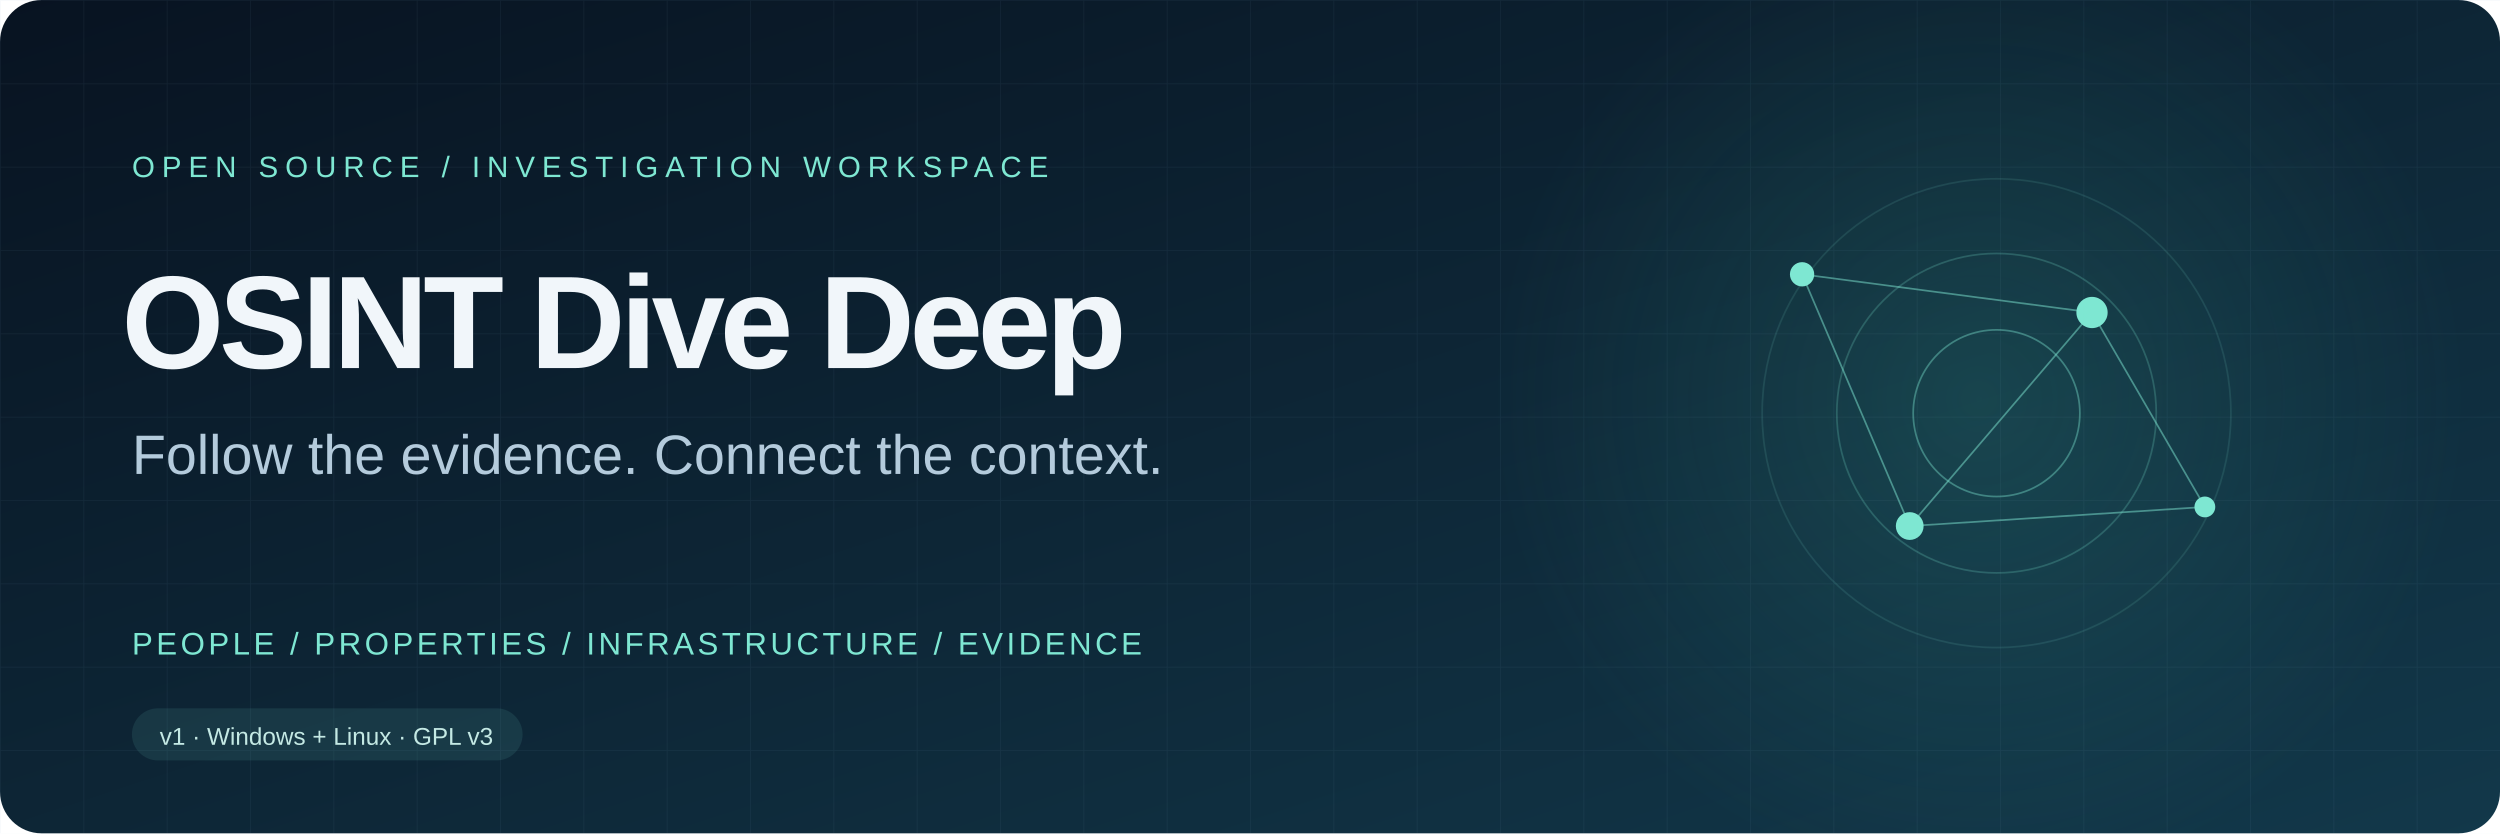
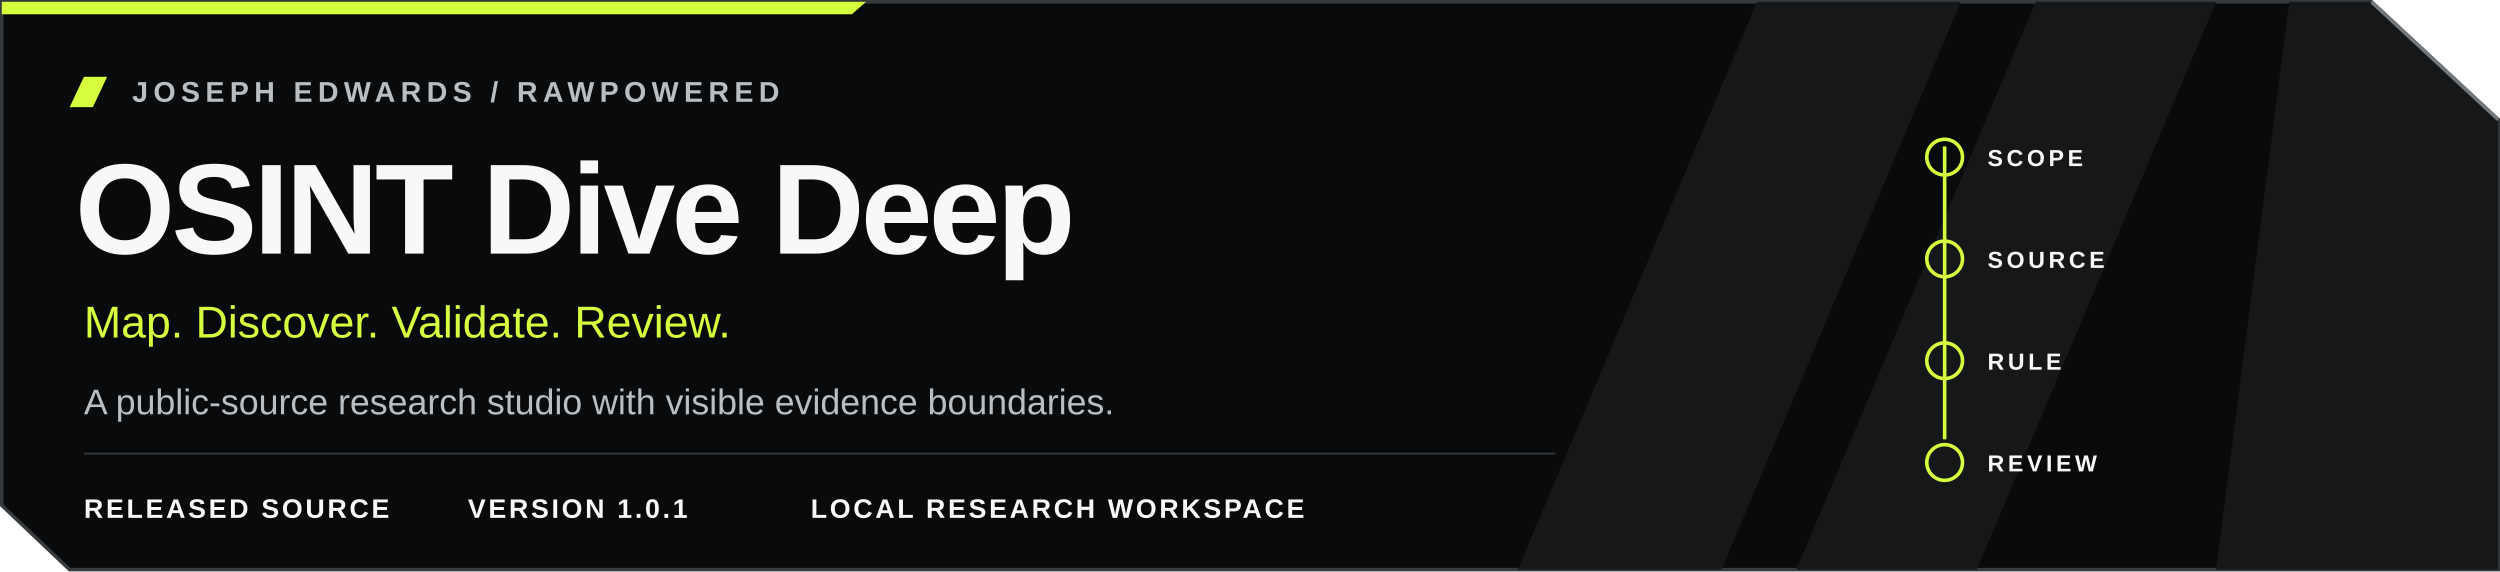
- <svg xmlns="http://www.w3.org/2000/svg" width="1440" height="480" viewBox="0 0 1440 480" role="img" aria-label="OSINT Dive Deep v1 — Investigation and research studio">
-   <defs>
-     <linearGradient id="bg" x2="1" y2="1">
-       <stop stop-color="#081321" />
-       <stop offset="1" stop-color="#12384a" />
-     </linearGradient>
-     <radialGradient id="glow">
-       <stop stop-color="#50dabb" stop-opacity=".15" />
-       <stop offset="1" stop-color="#50dabb" stop-opacity="0" />
-     </radialGradient>
-     <pattern id="grid" width="48" height="48" patternUnits="userSpaceOnUse">
-       <path d="M48 0H0V48" fill="none" stroke="#8bb8cc" stroke-opacity=".07" />
-     </pattern>
-   </defs>
-   <rect width="1440" height="480" rx="24" fill="url(#bg)" />
-   <rect width="1440" height="480" fill="url(#grid)" />
-   <circle cx="1140" cy="230" r="280" fill="url(#glow)" />
-   <g fill="none" stroke="#7ee7d2">
-     <circle cx="1150" cy="238" r="135" stroke-opacity=".12" />
-     <circle cx="1150" cy="238" r="92" stroke-opacity=".22" />
-     <circle cx="1150" cy="238" r="48" stroke-opacity=".4" />
-     <path d="M1038 158L1205 180L1100 303L1270 292M1205 180L1270 292M1038 158L1100 303" stroke-opacity=".5" />
+ <svg xmlns="http://www.w3.org/2000/svg" width="1400" height="320" viewBox="0 0 1400 320" role="img" aria-labelledby="title desc">
+   <path d="M1 1h1327l71 66v252H39L1 283Z" fill="#090A0B" stroke="#373A3D" stroke-width="2" />
+   <path d="M1 1h484l-8 7H1Z" fill="#D5FF3F" />
+   <path d="M984 1h114L964 319H850ZM1140 1h101l-134 318h-101ZM1282 1h46l71 66v252h-158Z" fill="#151719" />
+   <path d="M1328 1l71 66" stroke="#73787D" stroke-width="2" />
+   <path d="M47 43h13l-8 17H39Z" fill="#D5FF3F" />
+   <g font-family="Arial,sans-serif">
+     <text x="74" y="57" font-size="16" font-weight="700" letter-spacing="3" fill="#B9BEC2">JOSEPH EDWARDS / RAWPOWERED</text>
+     <text x="42" y="142" font-size="72" font-weight="700" letter-spacing="-2" fill="#F7F8F9">OSINT Dive Deep</text>
+     <text x="47" y="189" font-size="25" fill="#D5FF3F">Map. Discover. Validate. Review.</text>
+     <text x="47" y="232" font-size="20" fill="#B9BEC2">A public-source research studio with visible evidence boundaries.</text>
+     <path d="M47 254h824" stroke="#373A3D" />
+     <text x="47" y="290" font-size="15" font-weight="700" letter-spacing="1.5" fill="#F7F8F9">RELEASED SOURCE</text>
+     <text x="262" y="290" font-size="15" font-weight="700" letter-spacing="1.5" fill="#F7F8F9">VERSION 1.0.1</text>
+     <text x="454" y="290" font-size="15" font-weight="700" letter-spacing="1.5" fill="#F7F8F9">LOCAL RESEARCH WORKSPACE</text>
  </g>
-   <g fill="#7ee7d2">
-     <circle cx="1038" cy="158" r="7" />
-     <circle cx="1205" cy="180" r="9" />
-     <circle cx="1100" cy="303" r="8" />
-     <circle cx="1270" cy="292" r="6" />
+   <g fill="none" stroke="#D5FF3F" stroke-width="2">
+     <path d="M1089 82v164" />
+     <circle cx="1089" cy="88" r="10" />
+     <circle cx="1089" cy="145" r="10" />
+     <circle cx="1089" cy="202" r="10" />
+     <circle cx="1089" cy="259" r="10" />
  </g>
-   <g font-family="Segoe UI,Arial,sans-serif">
-     <text x="76" y="102" fill="#7ee7d2" font-size="17" letter-spacing="4">OPEN SOURCE / INVESTIGATION WORKSPACE</text>
-     <text x="70" y="212" fill="#f1f6fa" font-size="76" font-weight="700" letter-spacing="-3">OSINT Dive Deep</text>
-     <text x="76" y="273" fill="#b4cbdc" font-size="32">Follow the evidence. Connect the context.</text>
-     <text x="76" y="377" fill="#7ee7d2" font-size="18" letter-spacing="2">PEOPLE  /  PROPERTIES  /  INFRASTRUCTURE  /  EVIDENCE</text>
-     <rect x="76" y="408" width="225" height="30" rx="15" fill="#7ee7d2" fill-opacity=".1" />
-     <text x="92" y="429" fill="#c4e9e4" font-size="14">v1 · Windows + Linux · GPL v3</text>
+   <g font-family="Arial,sans-serif" font-size="13" font-weight="700" letter-spacing="2" fill="#F7F8F9">
+     <text x="1113" y="93">SCOPE</text>
+     <text x="1113" y="150">SOURCE</text>
+     <text x="1113" y="207">RULE</text>
+     <text x="1113" y="264">REVIEW</text>
  </g>
</svg>
